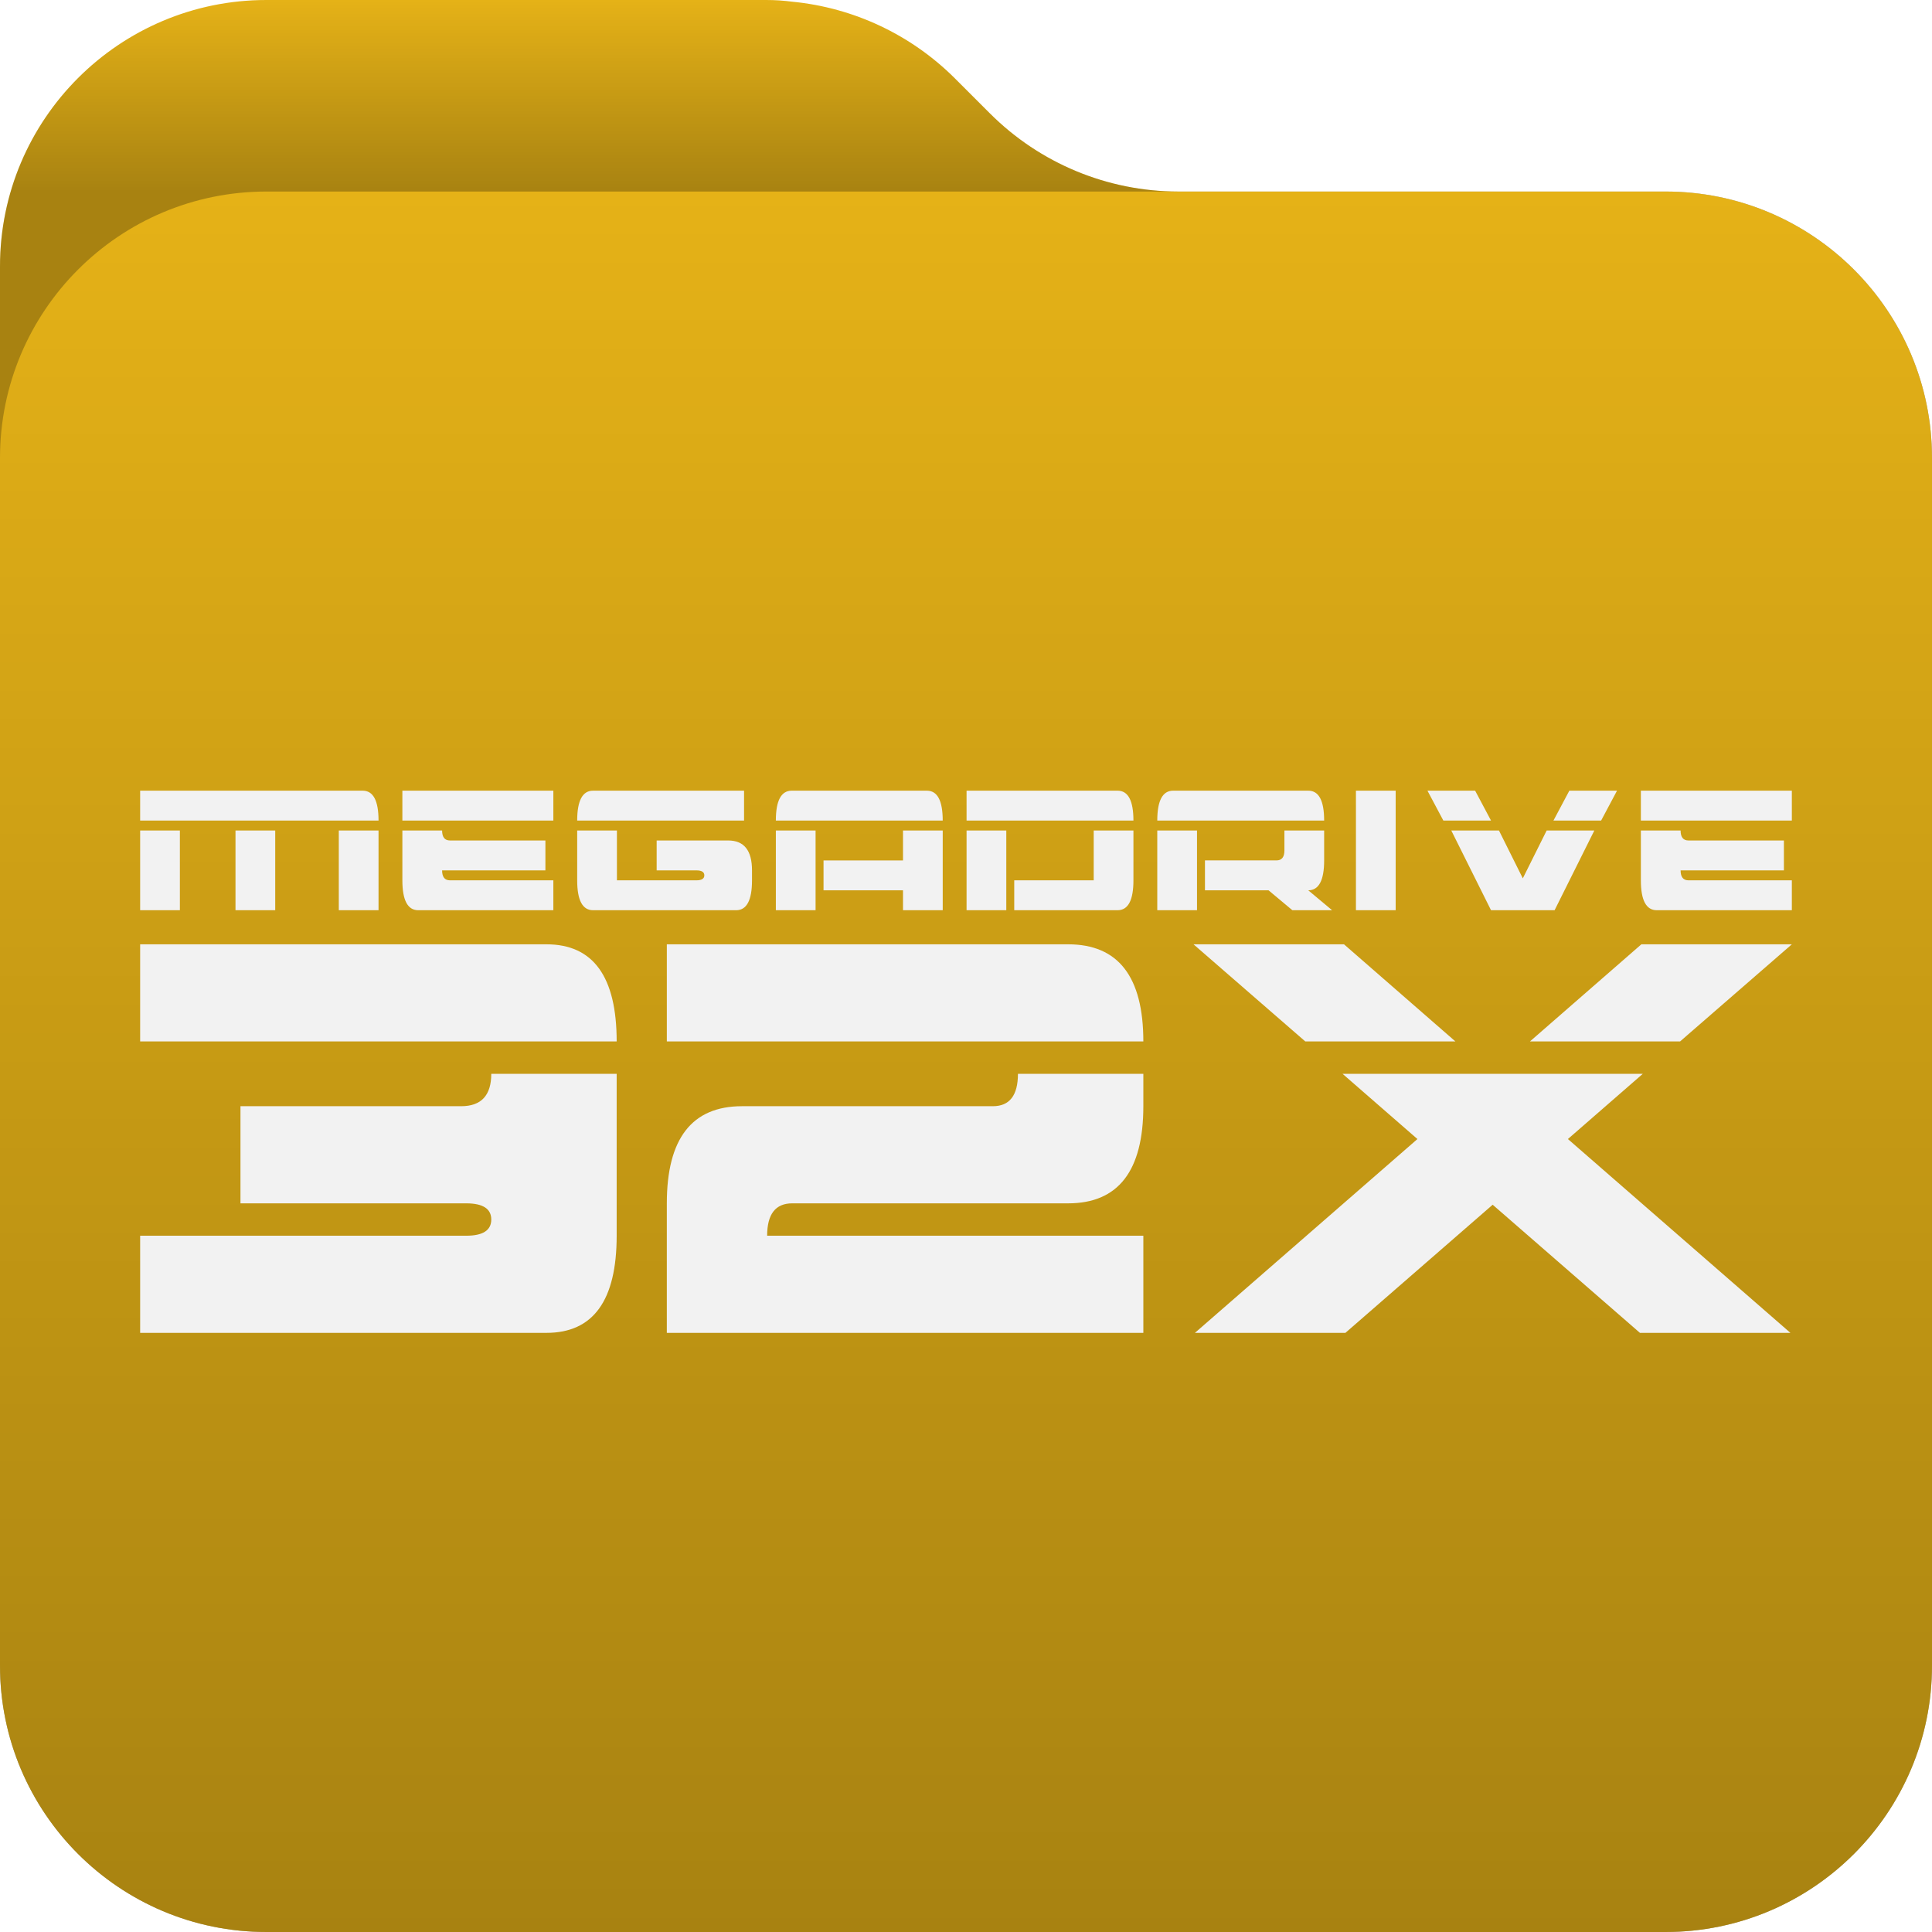
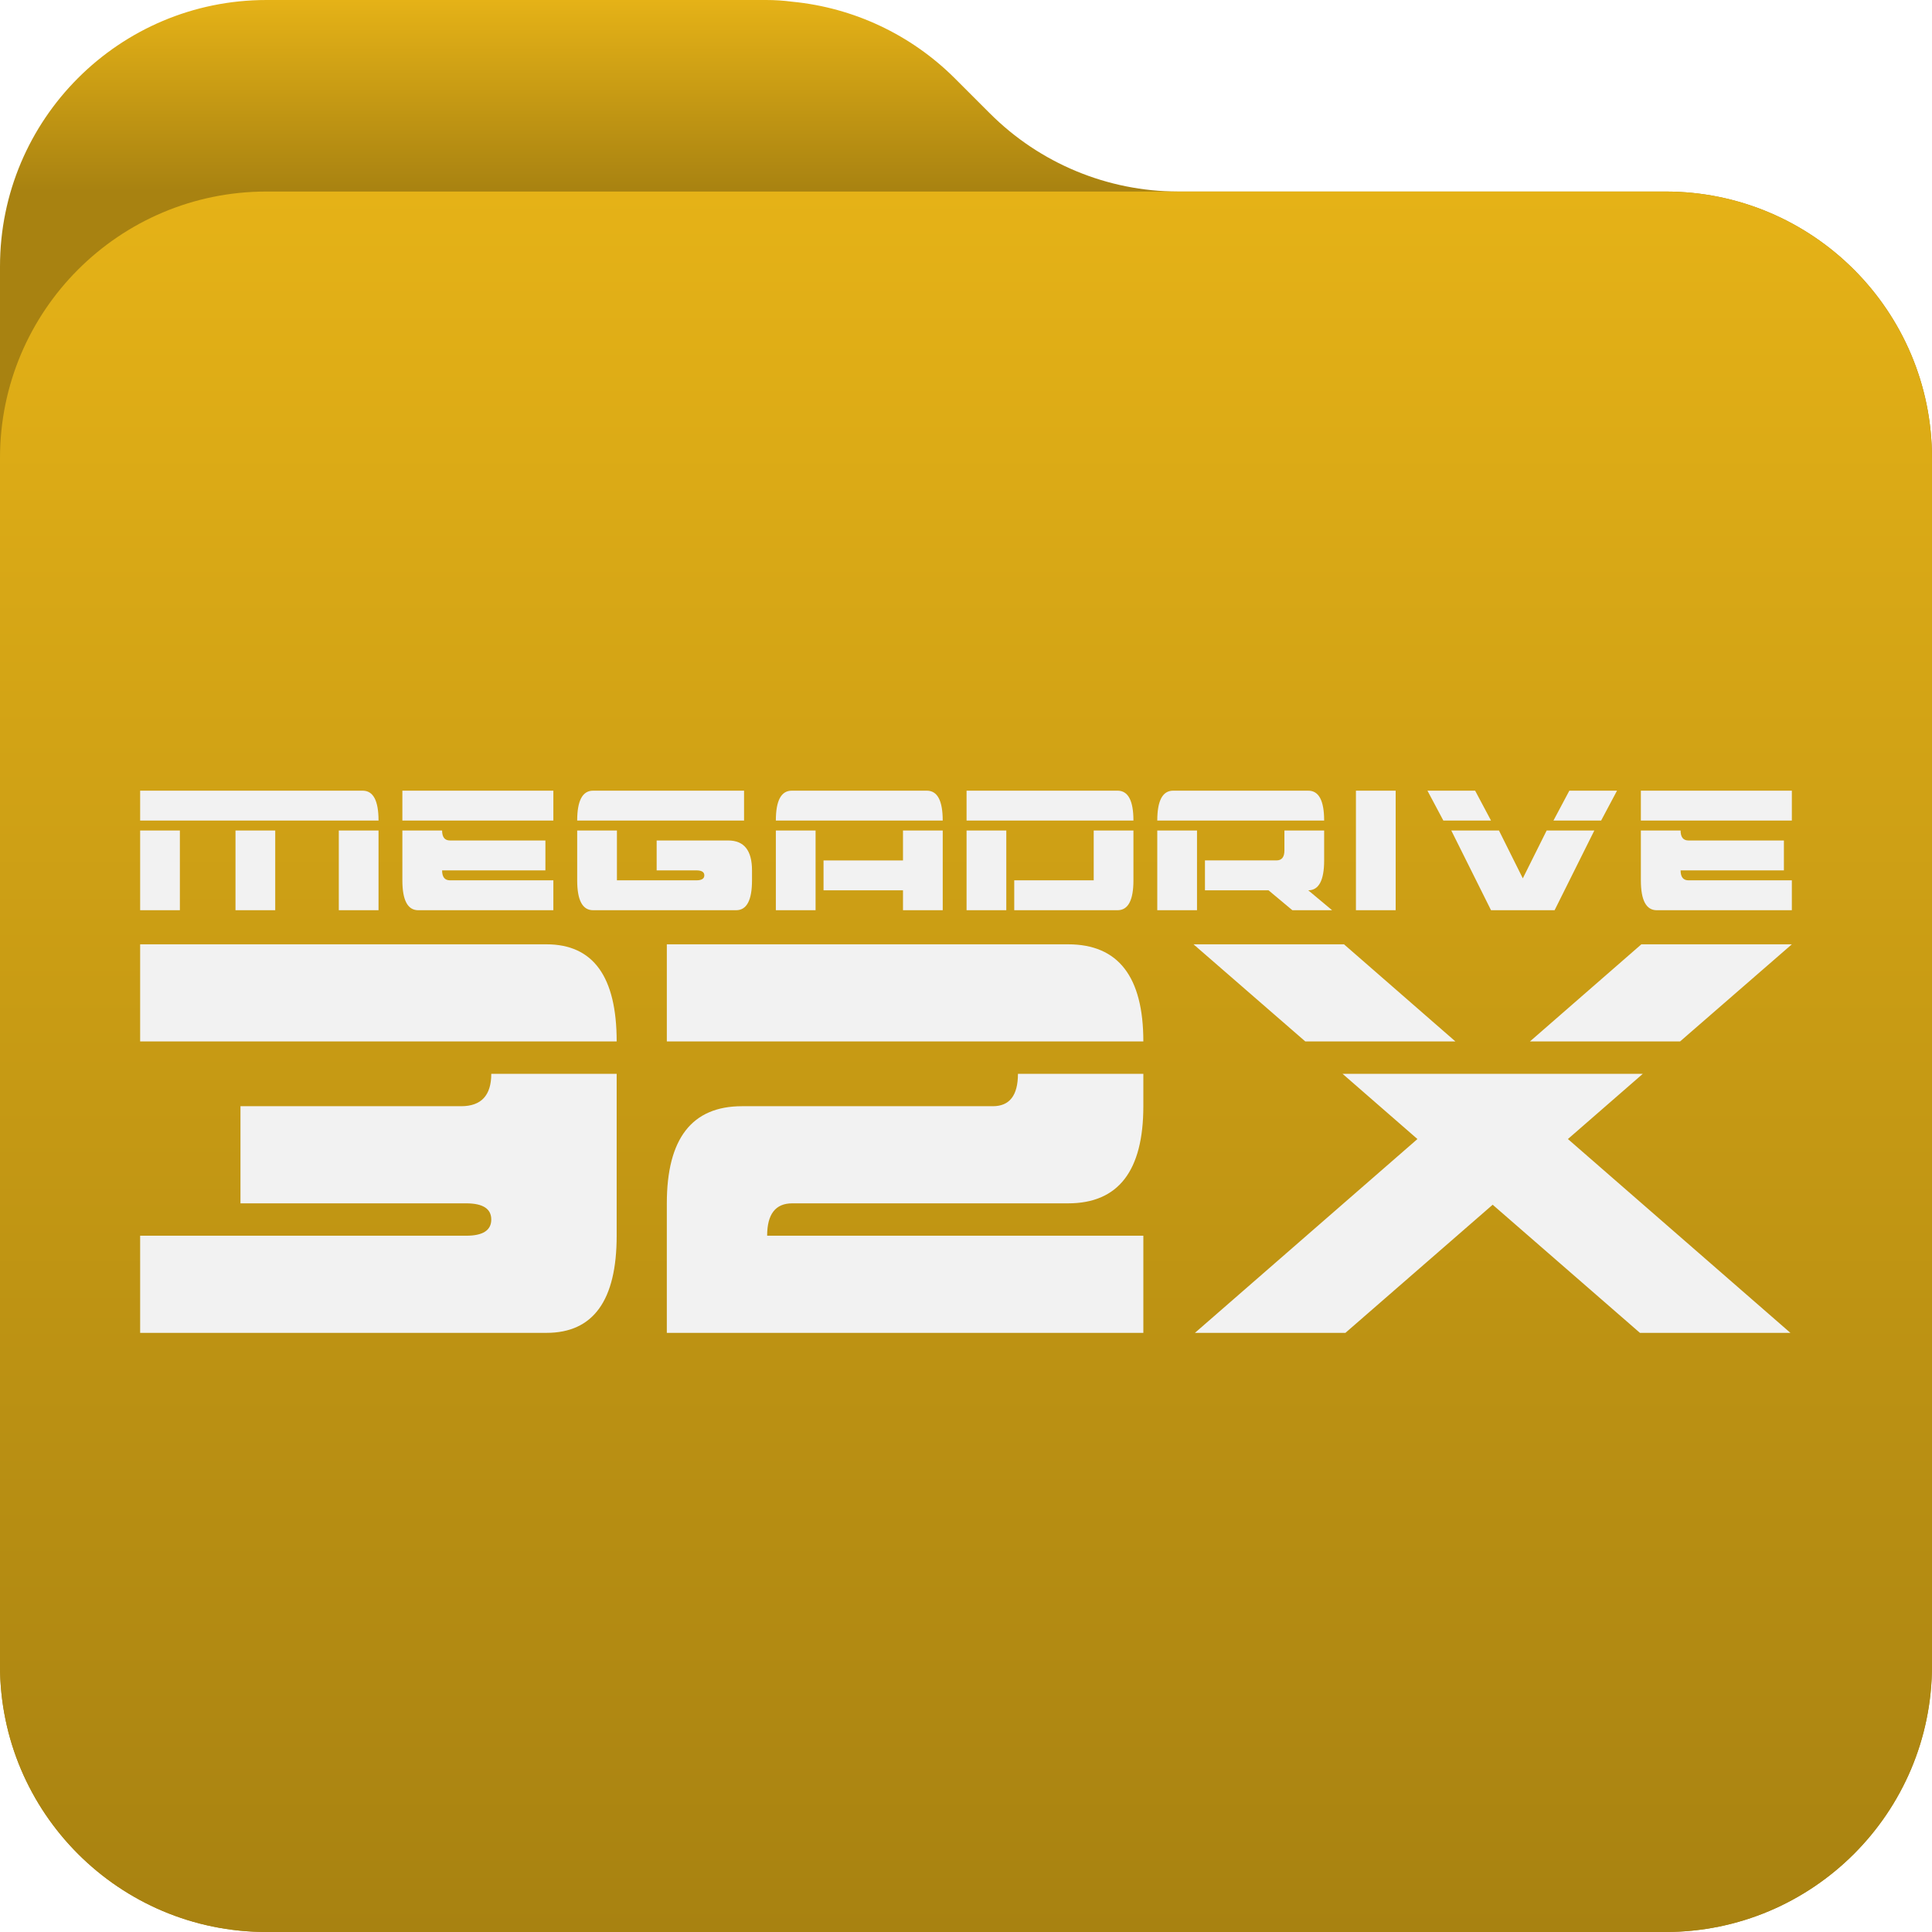
<svg xmlns="http://www.w3.org/2000/svg" xmlns:xlink="http://www.w3.org/1999/xlink" width="512" height="512" viewBox="0 0 135.467 135.467" version="1.1" id="svg1" xml:space="preserve">
  <defs id="defs1">
    <linearGradient id="linearGradient17">
      <stop style="stop-color:#e5e5e5;stop-opacity:1;" offset="0" id="stop17" />
      <stop style="stop-color:#a8a8a8;stop-opacity:1;" offset="1" id="stop18" />
    </linearGradient>
    <linearGradient id="linearGradient15">
      <stop style="stop-color:#e5e5e5;stop-opacity:1;" offset="0" id="stop15" />
      <stop style="stop-color:#a8a8a8;stop-opacity:1;" offset="1" id="stop16" />
    </linearGradient>
    <linearGradient xlink:href="#linearGradient15" id="linearGradient16" x1="55.033" y1="6.35" x2="55.033" y2="18.521" gradientUnits="userSpaceOnUse" />
    <linearGradient xlink:href="#linearGradient17" id="linearGradient18" x1="67.733" y1="18.521" x2="67.733" y2="129.117" gradientUnits="userSpaceOnUse" />
+     <linearGradient x1="55.033" y1="6.35" x2="55.033" y2="18.521" gradientUnits="userSpaceOnUse" id="linearGradient16_tint">
+       <stop style="stop-color:#e5b217;stop-opacity:1;" offset="0" />
+       <stop style="stop-color:#a88211;stop-opacity:1;" offset="1" />
+     </linearGradient>
+     <linearGradient x1="67.733" y1="18.521" x2="67.733" y2="129.117" gradientUnits="userSpaceOnUse" id="linearGradient18_tint">
+       <stop style="stop-color:#e5b217;stop-opacity:1;" offset="0" />
+       <stop style="stop-color:#a88211;stop-opacity:1;" offset="1" />
+     </linearGradient>
  </defs>
  <g id="layer1">
    <g id="g50" transform="matrix(1.103449,0,0,1.103449,-7.006964,-7.006964)">
-       <path id="path46" style="display:inline;fill:url(#linearGradient16);stroke-width:11.943;paint-order:stroke fill markers" d="M 23.283,6.35 C 13.931,6.35 6.35,13.931 6.35,23.283 v 88.9 c -4.4e-6,9.352 7.581,16.933 16.933,16.933 h 88.9 c 9.352,0 16.933,-7.581 16.933,-16.933 V 35.454 c 0,-9.352 -7.581,-16.933 -16.933,-16.933 H 81.206 c -4.482,-0.007 -8.778,-1.79 -11.947,-4.959 h -5.17e-4 L 67.006,11.31 C 64.233,8.55 60.589,6.836 56.694,6.459 56.144,6.386 55.589,6.35 55.033,6.35 h -0.009 z" />
-       <path id="path50" style="display:inline;fill:url(#linearGradient18);stroke-width:11.943;paint-order:stroke fill markers" d="m 23.283,18.521 c -9.352,-1e-6 -16.933,7.581 -16.933,16.933 v 76.729 c -4.4e-6,9.352 7.581,16.933 16.933,16.933 h 88.9 c 9.352,0 16.933,-7.581 16.933,-16.933 V 35.454 c 0,-9.352 -7.581,-16.933 -16.933,-16.933 z" />
+       <path id="path46" style="display:inline;fill:url(#linearGradient16_tint);stroke-width:11.943;paint-order:stroke fill markers" d="M 23.283,6.35 C 13.931,6.35 6.35,13.931 6.35,23.283 v 88.9 c -4.4e-6,9.352 7.581,16.933 16.933,16.933 h 88.9 c 9.352,0 16.933,-7.581 16.933,-16.933 V 35.454 c 0,-9.352 -7.581,-16.933 -16.933,-16.933 H 81.206 c -4.482,-0.007 -8.778,-1.79 -11.947,-4.959 h -5.17e-4 L 67.006,11.31 C 64.233,8.55 60.589,6.836 56.694,6.459 56.144,6.386 55.589,6.35 55.033,6.35 h -0.009 z" />
+       <path id="path50" style="display:inline;fill:url(#linearGradient18_tint);stroke-width:11.943;paint-order:stroke fill markers" d="m 23.283,18.521 c -9.352,-1e-6 -16.933,7.581 -16.933,16.933 v 76.729 c -4.4e-6,9.352 7.581,16.933 16.933,16.933 h 88.9 c 9.352,0 16.933,-7.581 16.933,-16.933 V 35.454 c 0,-9.352 -7.581,-16.933 -16.933,-16.933 z" />
    </g>
-     <path id="path51" style="display:inline;mix-blend-mode:multiply;fill:#ffc61a;fill-opacity:1.0;stroke-width:13.179;paint-order:stroke fill markers" d="M 18.685,-6.1306679e-5 C 8.366,-6.1968749e-5 -6.1968887e-5,8.366 -6.1306818e-5,18.685 V 116.782 C -6.6161994e-5,127.101 8.366,135.467 18.685,135.467 h 98.097 c 10.319,0 18.685,-8.366 18.685,-18.685 V 32.115 c 0,-10.319 -8.366,-18.685 -18.685,-18.685 H 82.6 c -4.945,-0.008 -9.686,-1.976 -13.183,-5.472 h -5.71e-4 L 66.931,5.473 C 63.87,2.428 59.85,0.536 55.552,0.12 54.945,0.04 54.332,-7.3886001e-5 53.72,-6.1306679e-5 h -0.01 z" />
    <g id="g2" transform="matrix(0.2645833,0,0,0.2645833,28.83112,64.1508)">
      <g style="fill:#f2f2f2" id="g1" transform="matrix(2.053833,0,0,2.775556,-176.6761,-68.128)">
        <path d="M 26.048,6.682 V 2.895 H 61.39 c 1.684,0 2.524,1.262 2.524,3.787 z m 0,11.36 V 7.944 h 6.311 v 10.098 z m 15.146,0 V 7.944 h 6.311 v 10.098 z m 16.409,0 V 7.944 h 6.311 V 18.042 Z M 67.701,6.682 V 2.895 h 23.982 v 3.787 z m 0,7.573 V 7.944 h 6.311 c 0,0.843 0.421,1.262 1.262,1.262 h 15.147 v 3.787 H 74.012 c 0,0.843 0.421,1.262 1.262,1.262 h 16.409 v 3.787 H 70.226 c -1.684,0 -2.525,-1.262 -2.525,-3.787 z M 95.47,6.682 c 0,-2.524 0.841,-3.787 2.524,-3.787 h 23.982 v 3.787 z m 0,7.573 V 7.944 h 6.311 v 6.311 h 12.622 c 0.841,0 1.262,-0.212 1.262,-0.631 0,-0.419 -0.422,-0.631 -1.262,-0.631 h -6.311 V 9.206 h 11.36 c 2.524,0 3.787,1.262 3.787,3.787 v 1.262 c 0,2.524 -0.841,3.787 -2.524,3.787 h -22.72 c -1.684,0 -2.525,-1.262 -2.525,-3.787 z m 31.556,-7.573 c 0,-2.524 0.841,-3.787 2.524,-3.787 h 21.458 c 1.684,0 2.524,1.262 2.524,3.787 z m 0,11.36 V 7.944 h 6.311 v 10.098 z m 20.196,0 V 15.518 H 134.6 v -3.787 h 12.622 V 7.944 h 6.311 V 18.042 Z M 157.32,6.682 V 2.895 h 23.982 c 1.684,0 2.524,1.262 2.524,3.787 z m 0,11.36 V 7.944 h 6.311 v 10.098 z m 23.982,0 h -16.409 v -3.787 h 12.622 V 7.944 h 6.311 v 6.311 c 0,2.525 -0.84,3.787 -2.524,3.787 z m 6.311,-11.36 c 0,-2.524 0.841,-3.787 2.524,-3.787 h 21.458 c 1.684,0 2.524,1.262 2.524,3.787 z m 0,11.36 V 7.944 h 6.311 v 10.098 z m 7.574,-2.525 V 11.73 h 11.36 c 0.841,0 1.262,-0.419 1.262,-1.262 V 7.944 h 6.311 v 3.787 c 0,2.524 -0.841,3.787 -2.524,3.787 l 3.787,2.524 h -6.311 l -3.787,-2.524 h -10.098 z m 23.982,2.525 V 2.895 h 6.311 v 15.147 z m 13.884,-11.36 -2.524,-3.787 h 7.573 l 2.524,3.787 z m 7.574,11.36 -6.311,-10.098 h 7.573 l 3.787,6.059 3.787,-6.059 h 7.573 l -6.311,10.098 z m 9.917,-11.36 2.524,-3.787 h 7.573 l -2.524,3.787 z m 13.885,0 V 2.895 h 23.982 v 3.787 z m 0,7.573 V 7.944 h 6.311 c 0,0.843 0.421,1.262 1.262,1.262 h 15.147 v 3.787 H 270.74 c 0,0.843 0.421,1.262 1.262,1.262 h 16.409 v 3.787 h -21.458 c -1.683,0 -2.524,-1.262 -2.524,-3.787 z M 26.048,34.667 V 22.361 h 64.538 c 7.436,0 11.155,4.102 11.155,12.307 H 26.048 Z m 0,36.921 V 59.281 h 51.79 c 2.655,0 3.984,-0.685 3.984,-2.051 0,-1.366 -1.329,-2.051 -3.984,-2.051 H 41.983 V 42.872 h 35.058 c 3.187,0 4.781,-1.366 4.781,-4.102 h 19.919 v 20.511 c 0,8.205 -3.719,12.307 -11.155,12.307 z m 83.66,-36.921 V 22.361 h 63.741 c 7.968,0 11.951,4.102 11.951,12.307 h -75.692 z m 0,20.512 c 0,-8.205 3.984,-12.307 11.951,-12.307 h 39.838 c 2.655,0 3.984,-1.366 3.984,-4.102 H 185.4 v 4.102 c 0,8.205 -3.984,12.307 -11.951,12.307 h -43.822 c -2.655,0 -3.984,1.366 -3.984,4.102 H 185.4 V 71.588 H 109.707 V 55.179 Z M 211.125,34.667 193.368,22.36 h 23.903 l 17.7,12.307 z M 264.281,71.588 240.89,55.354 217.499,71.587 h -23.903 l 35.342,-24.555 -11.895,-8.263 h 47.692 l -11.895,8.263 35.342,24.555 h -23.901 z m 0.227,-49.227 h 23.903 l -17.757,12.307 h -23.846 z" style="fill:#f2f2f2" transform="matrix(0.81232,0,0,0.75362,29.891,10.502)" id="path1" />
      </g>
    </g>
  </g>
</svg>
